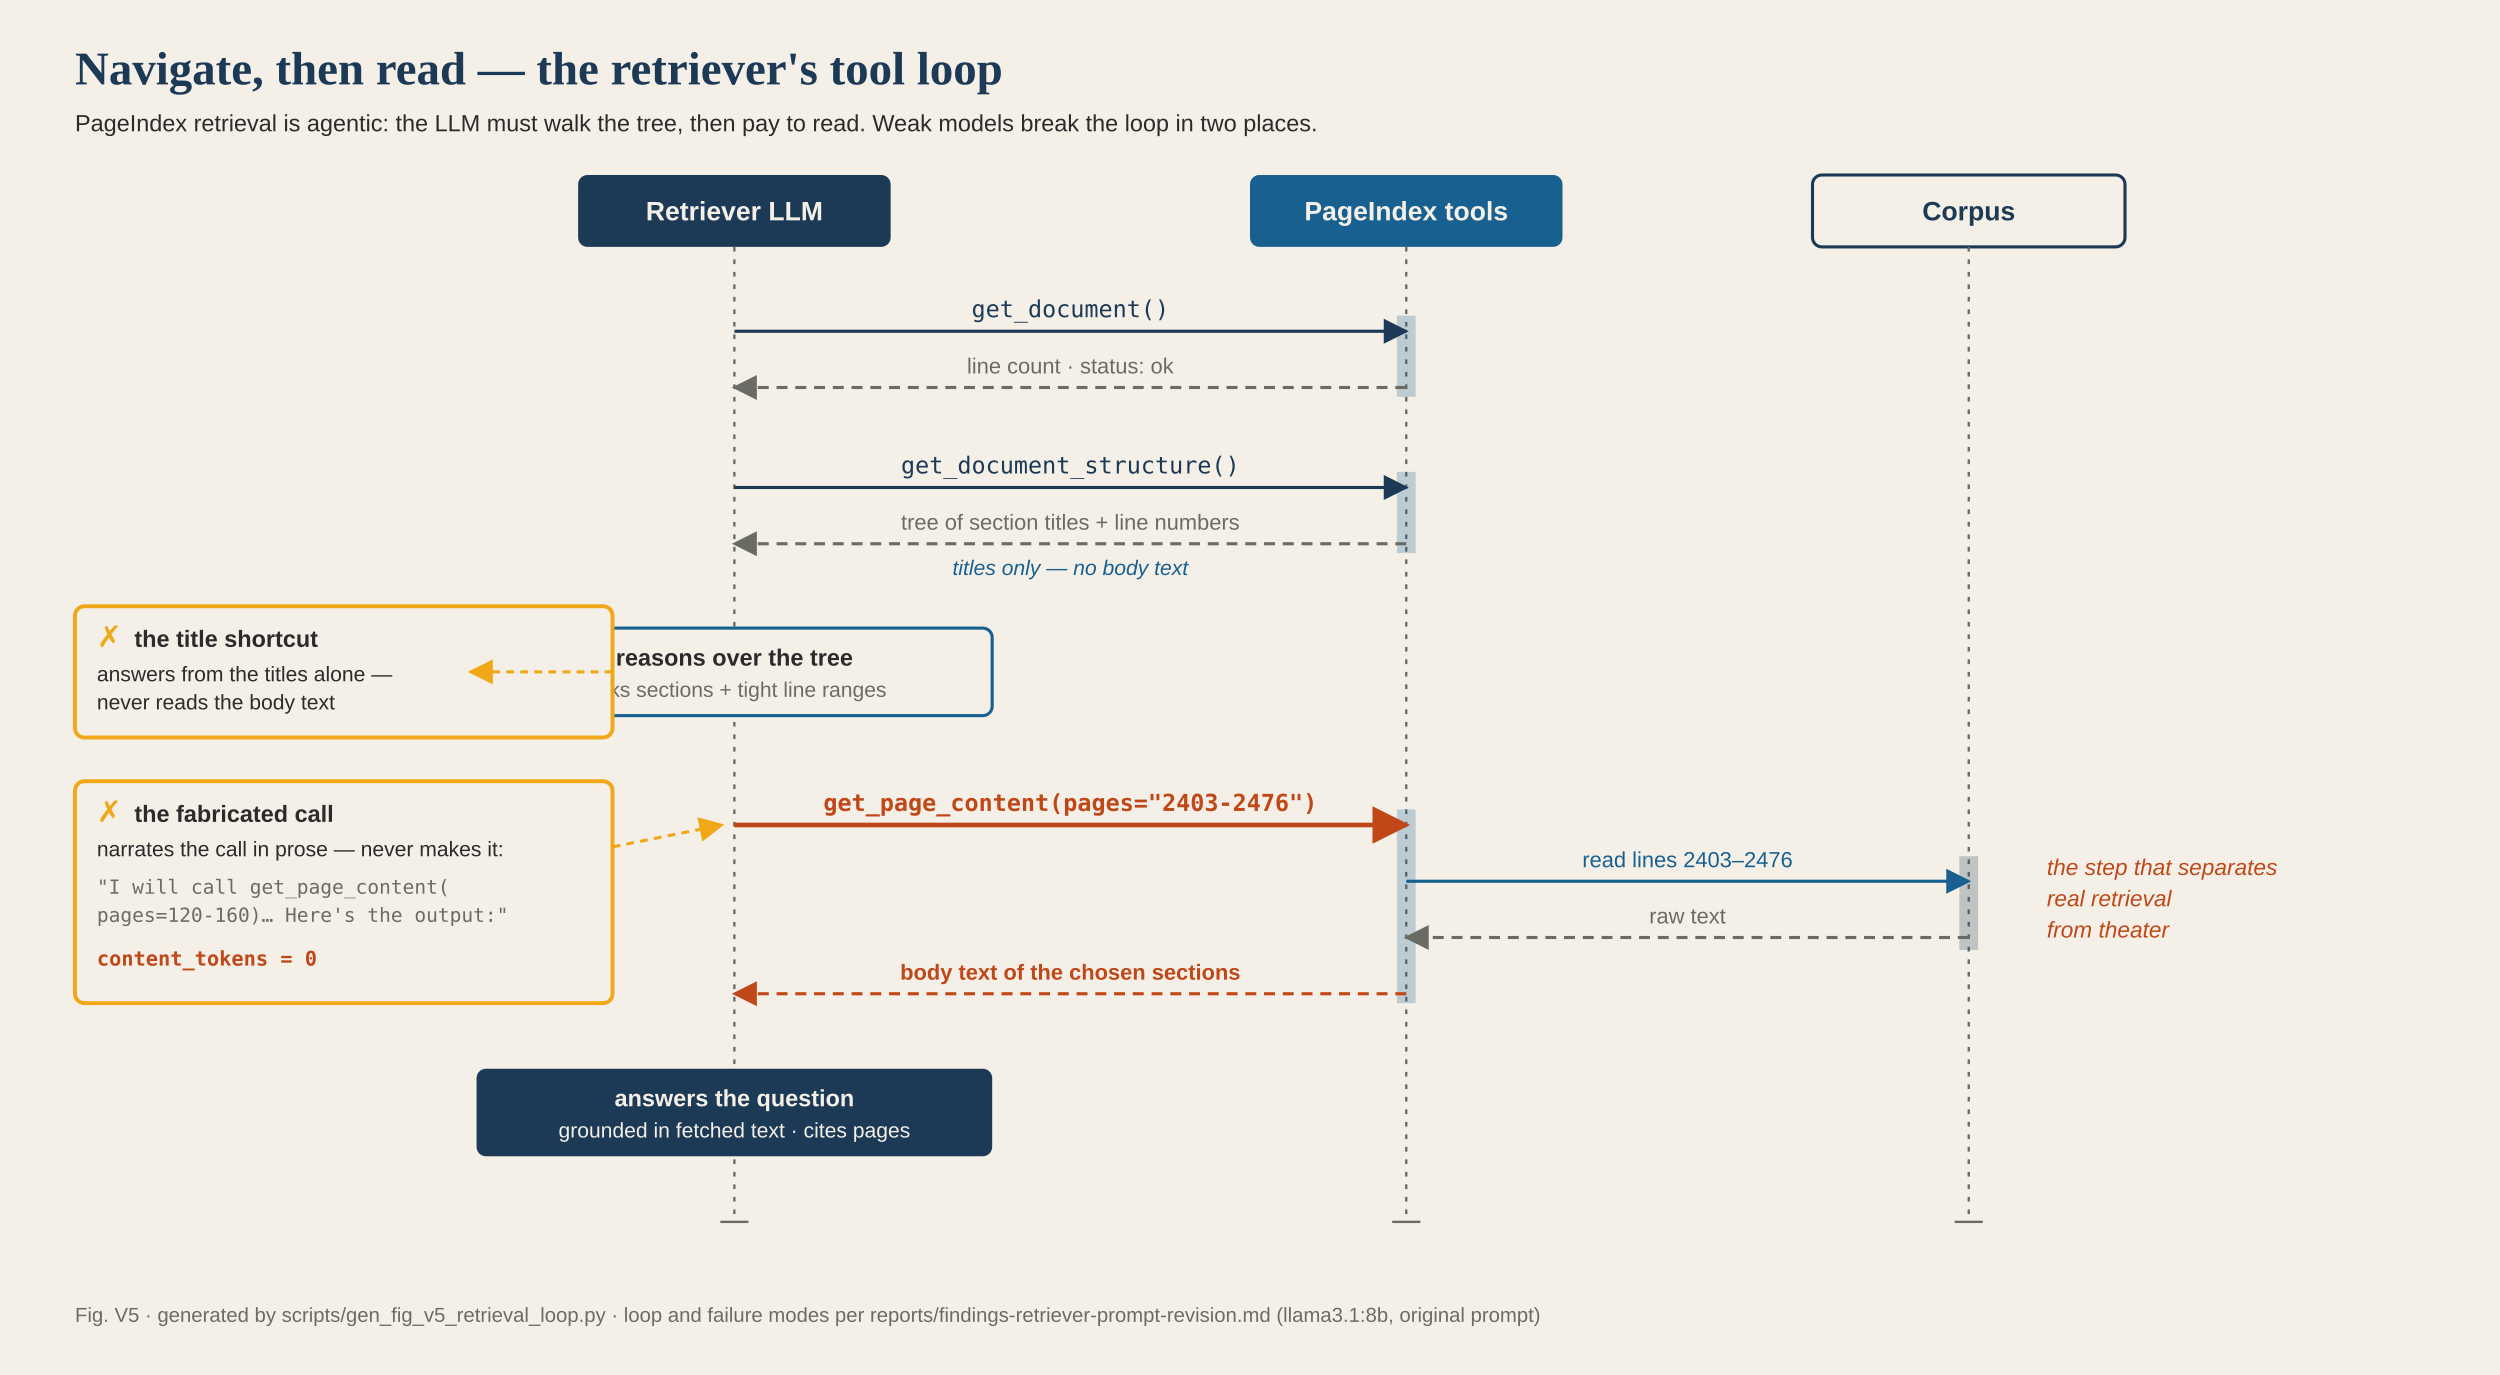
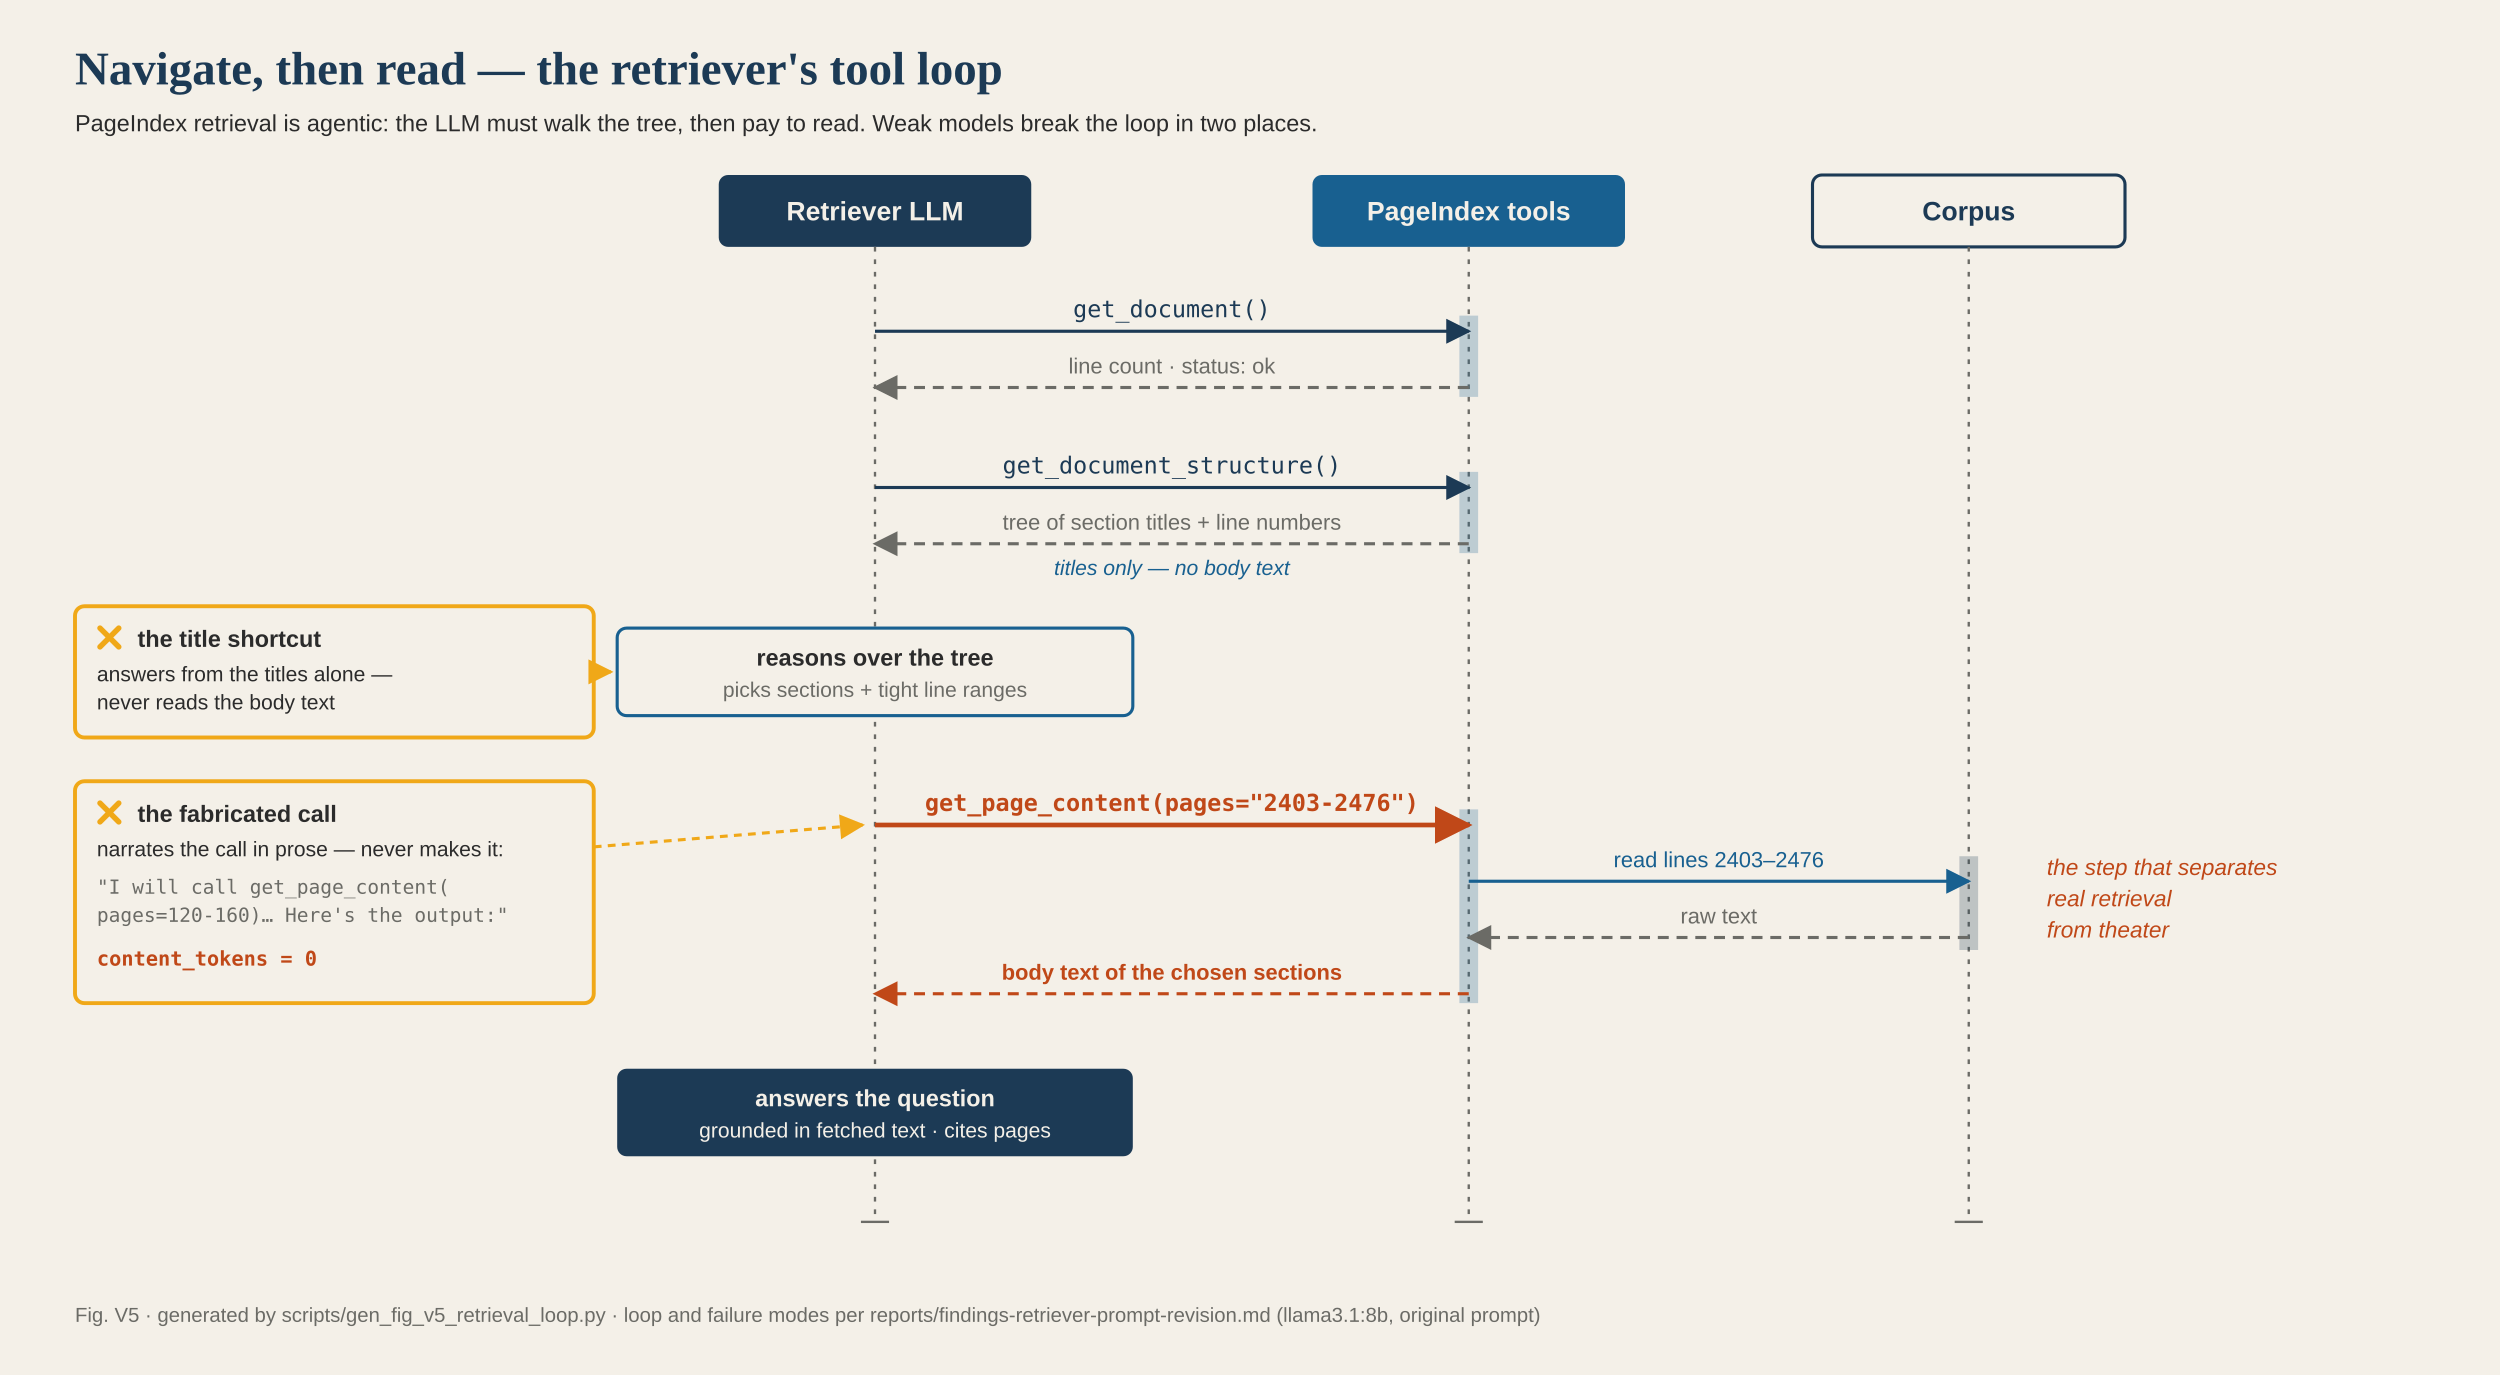
<svg xmlns="http://www.w3.org/2000/svg" width="1600" height="880" viewBox="0 0 1600 880" font-family="'Hanken Grotesk', 'Public Sans', 'Helvetica Neue', Arial, sans-serif">
  <defs>
    <marker id="arr-1C3A55" viewBox="0 0 10 10" refX="9" refY="5" markerWidth="8" markerHeight="8" orient="auto-start-reverse">
      <path d="M 0 0 L 10 5 L 0 10 z" fill="#1C3A55" />
    </marker>
    <marker id="arr-186090" viewBox="0 0 10 10" refX="9" refY="5" markerWidth="8" markerHeight="8" orient="auto-start-reverse">
      <path d="M 0 0 L 10 5 L 0 10 z" fill="#186090" />
    </marker>
    <marker id="arr-C04818" viewBox="0 0 10 10" refX="9" refY="5" markerWidth="8" markerHeight="8" orient="auto-start-reverse">
      <path d="M 0 0 L 10 5 L 0 10 z" fill="#C04818" />
    </marker>
    <marker id="arr-6B6B66" viewBox="0 0 10 10" refX="9" refY="5" markerWidth="8" markerHeight="8" orient="auto-start-reverse">
      <path d="M 0 0 L 10 5 L 0 10 z" fill="#6B6B66" />
    </marker>
    <marker id="arr-F0A818" viewBox="0 0 10 10" refX="9" refY="5" markerWidth="8" markerHeight="8" orient="auto-start-reverse">
      <path d="M 0 0 L 10 5 L 0 10 z" fill="#F0A818" />
    </marker>
  </defs>
  <rect width="1600" height="880" fill="#F4F0E8" />
  <text x="48" y="54" font-size="30" fill="#1C3A55" font-family="Fraunces, Georgia, 'Times New Roman', serif" font-weight="600">Navigate, then read — the retriever's tool loop</text>
  <text x="48" y="84" font-size="15" fill="#2B2B2B" font-family="'Hanken Grotesk', 'Public Sans', 'Helvetica Neue', Arial, sans-serif">PageIndex retrieval is agentic: the LLM must walk the tree, then pay to read. Weak models break the loop in two places.</text>
-   <rect x="370.0" y="112" width="200" height="46" rx="6" fill="#1C3A55" />
-   <text x="470" y="141" font-size="17" fill="#F4F0E8" font-family="'Hanken Grotesk', 'Public Sans', 'Helvetica Neue', Arial, sans-serif" font-weight="600" text-anchor="middle">Retriever LLM</text>
-   <line x1="470" y1="158" x2="470" y2="782" stroke="#6B6B66" stroke-width="1.5" stroke-dasharray="3 5" />
-   <line x1="461" y1="782" x2="479" y2="782" stroke="#6B6B66" stroke-width="1.5" />
-   <rect x="800.0" y="112" width="200" height="46" rx="6" fill="#186090" />
-   <text x="900" y="141" font-size="17" fill="#F4F0E8" font-family="'Hanken Grotesk', 'Public Sans', 'Helvetica Neue', Arial, sans-serif" font-weight="600" text-anchor="middle">PageIndex tools</text>
-   <line x1="900" y1="158" x2="900" y2="782" stroke="#6B6B66" stroke-width="1.5" stroke-dasharray="3 5" />
-   <line x1="891" y1="782" x2="909" y2="782" stroke="#6B6B66" stroke-width="1.5" />
+   <rect x="460.0" y="112" width="200" height="46" rx="6" fill="#1C3A55" />
+   <text x="560" y="141" font-size="17" fill="#F4F0E8" font-family="'Hanken Grotesk', 'Public Sans', 'Helvetica Neue', Arial, sans-serif" font-weight="600" text-anchor="middle">Retriever LLM</text>
+   <line x1="560" y1="158" x2="560" y2="782" stroke="#6B6B66" stroke-width="1.5" stroke-dasharray="3 5" />
+   <line x1="551" y1="782" x2="569" y2="782" stroke="#6B6B66" stroke-width="1.5" />
+   <rect x="840.0" y="112" width="200" height="46" rx="6" fill="#186090" />
+   <text x="940" y="141" font-size="17" fill="#F4F0E8" font-family="'Hanken Grotesk', 'Public Sans', 'Helvetica Neue', Arial, sans-serif" font-weight="600" text-anchor="middle">PageIndex tools</text>
+   <line x1="940" y1="158" x2="940" y2="782" stroke="#6B6B66" stroke-width="1.5" stroke-dasharray="3 5" />
+   <line x1="931" y1="782" x2="949" y2="782" stroke="#6B6B66" stroke-width="1.5" />
  <rect x="1160.0" y="112" width="200" height="46" rx="6" fill="#F4F0E8" stroke="#1C3A55" stroke-width="2" />
  <text x="1260" y="141" font-size="17" fill="#1C3A55" font-family="'Hanken Grotesk', 'Public Sans', 'Helvetica Neue', Arial, sans-serif" font-weight="600" text-anchor="middle">Corpus</text>
  <line x1="1260" y1="158" x2="1260" y2="782" stroke="#6B6B66" stroke-width="1.5" stroke-dasharray="3 5" />
  <line x1="1251" y1="782" x2="1269" y2="782" stroke="#6B6B66" stroke-width="1.5" />
-   <rect x="894" y="202" width="12" height="52" fill="#186090" opacity="0.25" />
-   <rect x="894" y="302" width="12" height="52" fill="#186090" opacity="0.25" />
-   <rect x="894" y="518" width="12" height="124" fill="#186090" opacity="0.25" />
+   <rect x="934" y="202" width="12" height="52" fill="#186090" opacity="0.25" />
+   <rect x="934" y="302" width="12" height="52" fill="#186090" opacity="0.25" />
+   <rect x="934" y="518" width="12" height="124" fill="#186090" opacity="0.25" />
  <rect x="1254" y="548" width="12" height="60" fill="#1C3A55" opacity="0.25" />
-   <line x1="470" y1="212" x2="900" y2="212" stroke="#1C3A55" stroke-width="2" marker-end="url(#arr-1C3A55)" />
-   <text x="685.0" y="203" font-size="15" fill="#1C3A55" font-family="'IBM Plex Mono', 'SF Mono', Menlo, Consolas, monospace" text-anchor="middle">get_document()</text>
-   <line x1="900" y1="248" x2="470" y2="248" stroke="#6B6B66" stroke-width="2" stroke-dasharray="7 5" marker-end="url(#arr-6B6B66)" />
-   <text x="685.0" y="239" font-size="14" fill="#6B6B66" font-family="'Hanken Grotesk', 'Public Sans', 'Helvetica Neue', Arial, sans-serif" text-anchor="middle">line count · status: ok</text>
-   <line x1="470" y1="312" x2="900" y2="312" stroke="#1C3A55" stroke-width="2" marker-end="url(#arr-1C3A55)" />
-   <text x="685.0" y="303" font-size="15" fill="#1C3A55" font-family="'IBM Plex Mono', 'SF Mono', Menlo, Consolas, monospace" text-anchor="middle">get_document_structure()</text>
-   <line x1="900" y1="348" x2="470" y2="348" stroke="#6B6B66" stroke-width="2" stroke-dasharray="7 5" marker-end="url(#arr-6B6B66)" />
-   <text x="685.0" y="339" font-size="14" fill="#6B6B66" font-family="'Hanken Grotesk', 'Public Sans', 'Helvetica Neue', Arial, sans-serif" text-anchor="middle">tree of section titles + line numbers</text>
-   <text x="685.0" y="368" font-size="13.5" fill="#186090" font-family="'Hanken Grotesk', 'Public Sans', 'Helvetica Neue', Arial, sans-serif" text-anchor="middle" font-style="italic">titles only — no body text</text>
-   <rect x="305.0" y="402" width="330" height="56" rx="6" fill="#F4F0E8" stroke="#186090" stroke-width="2" />
-   <text x="470" y="426" font-size="15" fill="#2B2B2B" font-family="'Hanken Grotesk', 'Public Sans', 'Helvetica Neue', Arial, sans-serif" font-weight="600" text-anchor="middle">reasons over the tree</text>
-   <text x="470" y="446" font-size="13.5" fill="#6B6B66" font-family="'Hanken Grotesk', 'Public Sans', 'Helvetica Neue', Arial, sans-serif" text-anchor="middle">picks sections + tight line ranges</text>
-   <line x1="470" y1="528" x2="900" y2="528" stroke="#C04818" stroke-width="3" marker-end="url(#arr-C04818)" />
-   <text x="685.0" y="519" font-size="15" fill="#C04818" font-family="'IBM Plex Mono', 'SF Mono', Menlo, Consolas, monospace" font-weight="600" text-anchor="middle">get_page_content(pages="2403-2476")</text>
-   <line x1="900" y1="564" x2="1260" y2="564" stroke="#186090" stroke-width="2" marker-end="url(#arr-186090)" />
-   <text x="1080.0" y="555" font-size="14" fill="#186090" font-family="'Hanken Grotesk', 'Public Sans', 'Helvetica Neue', Arial, sans-serif" text-anchor="middle">read lines 2403–2476</text>
-   <line x1="1260" y1="600" x2="900" y2="600" stroke="#6B6B66" stroke-width="2" stroke-dasharray="7 5" marker-end="url(#arr-6B6B66)" />
-   <text x="1080.0" y="591" font-size="14" fill="#6B6B66" font-family="'Hanken Grotesk', 'Public Sans', 'Helvetica Neue', Arial, sans-serif" text-anchor="middle">raw text</text>
-   <line x1="900" y1="636" x2="470" y2="636" stroke="#C04818" stroke-width="2" stroke-dasharray="7 5" marker-end="url(#arr-C04818)" />
-   <text x="685.0" y="627" font-size="14" fill="#C04818" font-family="'Hanken Grotesk', 'Public Sans', 'Helvetica Neue', Arial, sans-serif" font-weight="600" text-anchor="middle">body text of the chosen sections</text>
+   <line x1="560" y1="212" x2="940" y2="212" stroke="#1C3A55" stroke-width="2" marker-end="url(#arr-1C3A55)" />
+   <text x="750.0" y="203" font-size="15" fill="#1C3A55" font-family="'IBM Plex Mono', 'SF Mono', Menlo, Consolas, monospace" text-anchor="middle">get_document()</text>
+   <line x1="940" y1="248" x2="560" y2="248" stroke="#6B6B66" stroke-width="2" stroke-dasharray="7 5" marker-end="url(#arr-6B6B66)" />
+   <text x="750.0" y="239" font-size="14" fill="#6B6B66" font-family="'Hanken Grotesk', 'Public Sans', 'Helvetica Neue', Arial, sans-serif" text-anchor="middle">line count · status: ok</text>
+   <line x1="560" y1="312" x2="940" y2="312" stroke="#1C3A55" stroke-width="2" marker-end="url(#arr-1C3A55)" />
+   <text x="750.0" y="303" font-size="15" fill="#1C3A55" font-family="'IBM Plex Mono', 'SF Mono', Menlo, Consolas, monospace" text-anchor="middle">get_document_structure()</text>
+   <line x1="940" y1="348" x2="560" y2="348" stroke="#6B6B66" stroke-width="2" stroke-dasharray="7 5" marker-end="url(#arr-6B6B66)" />
+   <text x="750.0" y="339" font-size="14" fill="#6B6B66" font-family="'Hanken Grotesk', 'Public Sans', 'Helvetica Neue', Arial, sans-serif" text-anchor="middle">tree of section titles + line numbers</text>
+   <text x="750.0" y="368" font-size="13.5" fill="#186090" font-family="'Hanken Grotesk', 'Public Sans', 'Helvetica Neue', Arial, sans-serif" text-anchor="middle" font-style="italic">titles only — no body text</text>
+   <rect x="395.0" y="402" width="330" height="56" rx="6" fill="#F4F0E8" stroke="#186090" stroke-width="2" />
+   <text x="560" y="426" font-size="15" fill="#2B2B2B" font-family="'Hanken Grotesk', 'Public Sans', 'Helvetica Neue', Arial, sans-serif" font-weight="600" text-anchor="middle">reasons over the tree</text>
+   <text x="560" y="446" font-size="13.5" fill="#6B6B66" font-family="'Hanken Grotesk', 'Public Sans', 'Helvetica Neue', Arial, sans-serif" text-anchor="middle">picks sections + tight line ranges</text>
+   <line x1="560" y1="528" x2="940" y2="528" stroke="#C04818" stroke-width="3" marker-end="url(#arr-C04818)" />
+   <text x="750.0" y="519" font-size="15" fill="#C04818" font-family="'IBM Plex Mono', 'SF Mono', Menlo, Consolas, monospace" font-weight="600" text-anchor="middle">get_page_content(pages="2403-2476")</text>
+   <line x1="940" y1="564" x2="1260" y2="564" stroke="#186090" stroke-width="2" marker-end="url(#arr-186090)" />
+   <text x="1100.0" y="555" font-size="14" fill="#186090" font-family="'Hanken Grotesk', 'Public Sans', 'Helvetica Neue', Arial, sans-serif" text-anchor="middle">read lines 2403–2476</text>
+   <line x1="1260" y1="600" x2="940" y2="600" stroke="#6B6B66" stroke-width="2" stroke-dasharray="7 5" marker-end="url(#arr-6B6B66)" />
+   <text x="1100.0" y="591" font-size="14" fill="#6B6B66" font-family="'Hanken Grotesk', 'Public Sans', 'Helvetica Neue', Arial, sans-serif" text-anchor="middle">raw text</text>
+   <line x1="940" y1="636" x2="560" y2="636" stroke="#C04818" stroke-width="2" stroke-dasharray="7 5" marker-end="url(#arr-C04818)" />
+   <text x="750.0" y="627" font-size="14" fill="#C04818" font-family="'Hanken Grotesk', 'Public Sans', 'Helvetica Neue', Arial, sans-serif" font-weight="600" text-anchor="middle">body text of the chosen sections</text>
  <text x="1310" y="560" font-size="14.5" fill="#C04818" font-family="'Hanken Grotesk', 'Public Sans', 'Helvetica Neue', Arial, sans-serif" font-style="italic">the step that separates</text>
  <text x="1310" y="580" font-size="14.5" fill="#C04818" font-family="'Hanken Grotesk', 'Public Sans', 'Helvetica Neue', Arial, sans-serif" font-style="italic">real retrieval</text>
  <text x="1310" y="600" font-size="14.5" fill="#C04818" font-family="'Hanken Grotesk', 'Public Sans', 'Helvetica Neue', Arial, sans-serif" font-style="italic">from theater</text>
-   <rect x="305.0" y="684" width="330" height="56" rx="6" fill="#1C3A55" />
-   <text x="470" y="708" font-size="15" fill="#F4F0E8" font-family="'Hanken Grotesk', 'Public Sans', 'Helvetica Neue', Arial, sans-serif" font-weight="600" text-anchor="middle">answers the question</text>
-   <text x="470" y="728" font-size="13.5" fill="#F4F0E8" font-family="'Hanken Grotesk', 'Public Sans', 'Helvetica Neue', Arial, sans-serif" text-anchor="middle">grounded in fetched text · cites pages</text>
-   <rect x="48" y="388" width="344" height="84" rx="6" fill="#F4F0E8" stroke="#F0A818" stroke-width="2.5" />
-   <text x="62" y="414" font-size="19" fill="#F0A818" font-family="'Hanken Grotesk', 'Public Sans', 'Helvetica Neue', Arial, sans-serif" font-weight="700">✗</text>
-   <text x="86" y="414" font-size="15" fill="#2B2B2B" font-family="'Hanken Grotesk', 'Public Sans', 'Helvetica Neue', Arial, sans-serif" font-weight="700">the title shortcut</text>
+   <rect x="395.0" y="684" width="330" height="56" rx="6" fill="#1C3A55" />
+   <text x="560" y="708" font-size="15" fill="#F4F0E8" font-family="'Hanken Grotesk', 'Public Sans', 'Helvetica Neue', Arial, sans-serif" font-weight="600" text-anchor="middle">answers the question</text>
+   <text x="560" y="728" font-size="13.5" fill="#F4F0E8" font-family="'Hanken Grotesk', 'Public Sans', 'Helvetica Neue', Arial, sans-serif" text-anchor="middle">grounded in fetched text · cites pages</text>
+   <rect x="48" y="388" width="332" height="84" rx="6" fill="#F4F0E8" stroke="#F0A818" stroke-width="2.5" />
+   <line x1="64" y1="402" x2="76" y2="414" stroke="#F0A818" stroke-width="3.5" stroke-linecap="round" />
+   <line x1="64" y1="414" x2="76" y2="402" stroke="#F0A818" stroke-width="3.5" stroke-linecap="round" />
+   <text x="88" y="414" font-size="15" fill="#2B2B2B" font-family="'Hanken Grotesk', 'Public Sans', 'Helvetica Neue', Arial, sans-serif" font-weight="700">the title shortcut</text>
  <text x="62" y="436" font-size="13.5" fill="#2B2B2B" font-family="'Hanken Grotesk', 'Public Sans', 'Helvetica Neue', Arial, sans-serif">answers from the titles alone —</text>
  <text x="62" y="454" font-size="13.5" fill="#2B2B2B" font-family="'Hanken Grotesk', 'Public Sans', 'Helvetica Neue', Arial, sans-serif">never reads the body text</text>
-   <line x1="392" y1="430.0" x2="301.0" y2="430.0" stroke="#F0A818" stroke-width="2" stroke-dasharray="5 4" marker-end="url(#arr-F0A818)" />
-   <rect x="48" y="500" width="344" height="142" rx="6" fill="#F4F0E8" stroke="#F0A818" stroke-width="2.5" />
-   <text x="62" y="526" font-size="19" fill="#F0A818" font-family="'Hanken Grotesk', 'Public Sans', 'Helvetica Neue', Arial, sans-serif" font-weight="700">✗</text>
-   <text x="86" y="526" font-size="15" fill="#2B2B2B" font-family="'Hanken Grotesk', 'Public Sans', 'Helvetica Neue', Arial, sans-serif" font-weight="700">the fabricated call</text>
+   <line x1="380" y1="430.0" x2="391.0" y2="430.0" stroke="#F0A818" stroke-width="2" stroke-dasharray="5 4" marker-end="url(#arr-F0A818)" />
+   <rect x="48" y="500" width="332" height="142" rx="6" fill="#F4F0E8" stroke="#F0A818" stroke-width="2.5" />
+   <line x1="64" y1="514" x2="76" y2="526" stroke="#F0A818" stroke-width="3.5" stroke-linecap="round" />
+   <line x1="64" y1="526" x2="76" y2="514" stroke="#F0A818" stroke-width="3.5" stroke-linecap="round" />
+   <text x="88" y="526" font-size="15" fill="#2B2B2B" font-family="'Hanken Grotesk', 'Public Sans', 'Helvetica Neue', Arial, sans-serif" font-weight="700">the fabricated call</text>
  <text x="62" y="548" font-size="13.5" fill="#2B2B2B" font-family="'Hanken Grotesk', 'Public Sans', 'Helvetica Neue', Arial, sans-serif">narrates the call in prose — never makes it:</text>
  <text x="62" y="572" font-size="12.5" fill="#6B6B66" font-family="'IBM Plex Mono', 'SF Mono', Menlo, Consolas, monospace">"I will call get_page_content(</text>
  <text x="62" y="590" font-size="12.5" fill="#6B6B66" font-family="'IBM Plex Mono', 'SF Mono', Menlo, Consolas, monospace"> pages=120-160)… Here's the output:"</text>
  <text x="62" y="618" font-size="13" fill="#C04818" font-family="'IBM Plex Mono', 'SF Mono', Menlo, Consolas, monospace" font-weight="600">content_tokens = 0</text>
-   <line x1="392" y1="542" x2="462" y2="528" stroke="#F0A818" stroke-width="2" stroke-dasharray="5 4" marker-end="url(#arr-F0A818)" />
+   <line x1="380" y1="542" x2="552" y2="528" stroke="#F0A818" stroke-width="2" stroke-dasharray="5 4" marker-end="url(#arr-F0A818)" />
  <text x="48" y="846" font-size="13" fill="#6B6B66" font-family="'Hanken Grotesk', 'Public Sans', 'Helvetica Neue', Arial, sans-serif">Fig. V5 · generated by scripts/gen_fig_v5_retrieval_loop.py · loop and failure modes per reports/findings-retriever-prompt-revision.md (llama3.1:8b, original prompt)</text>
</svg>
